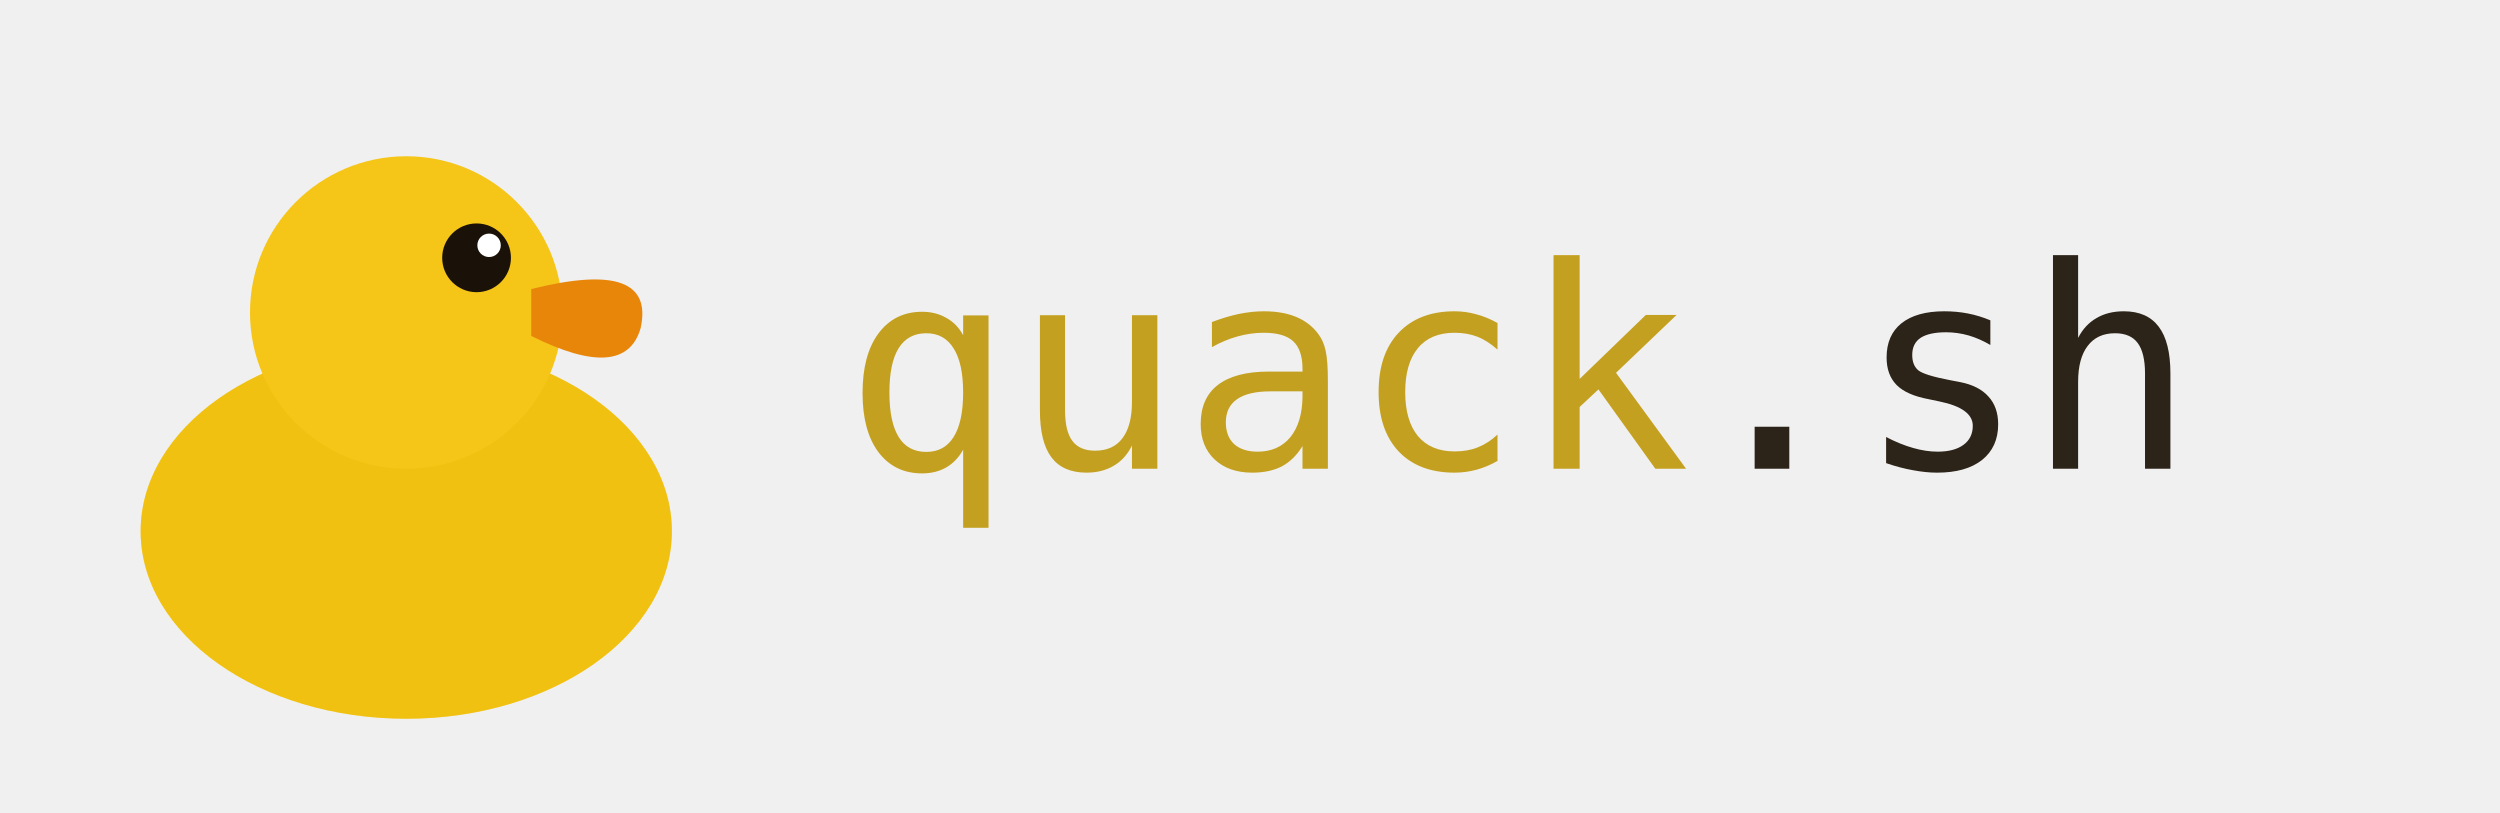
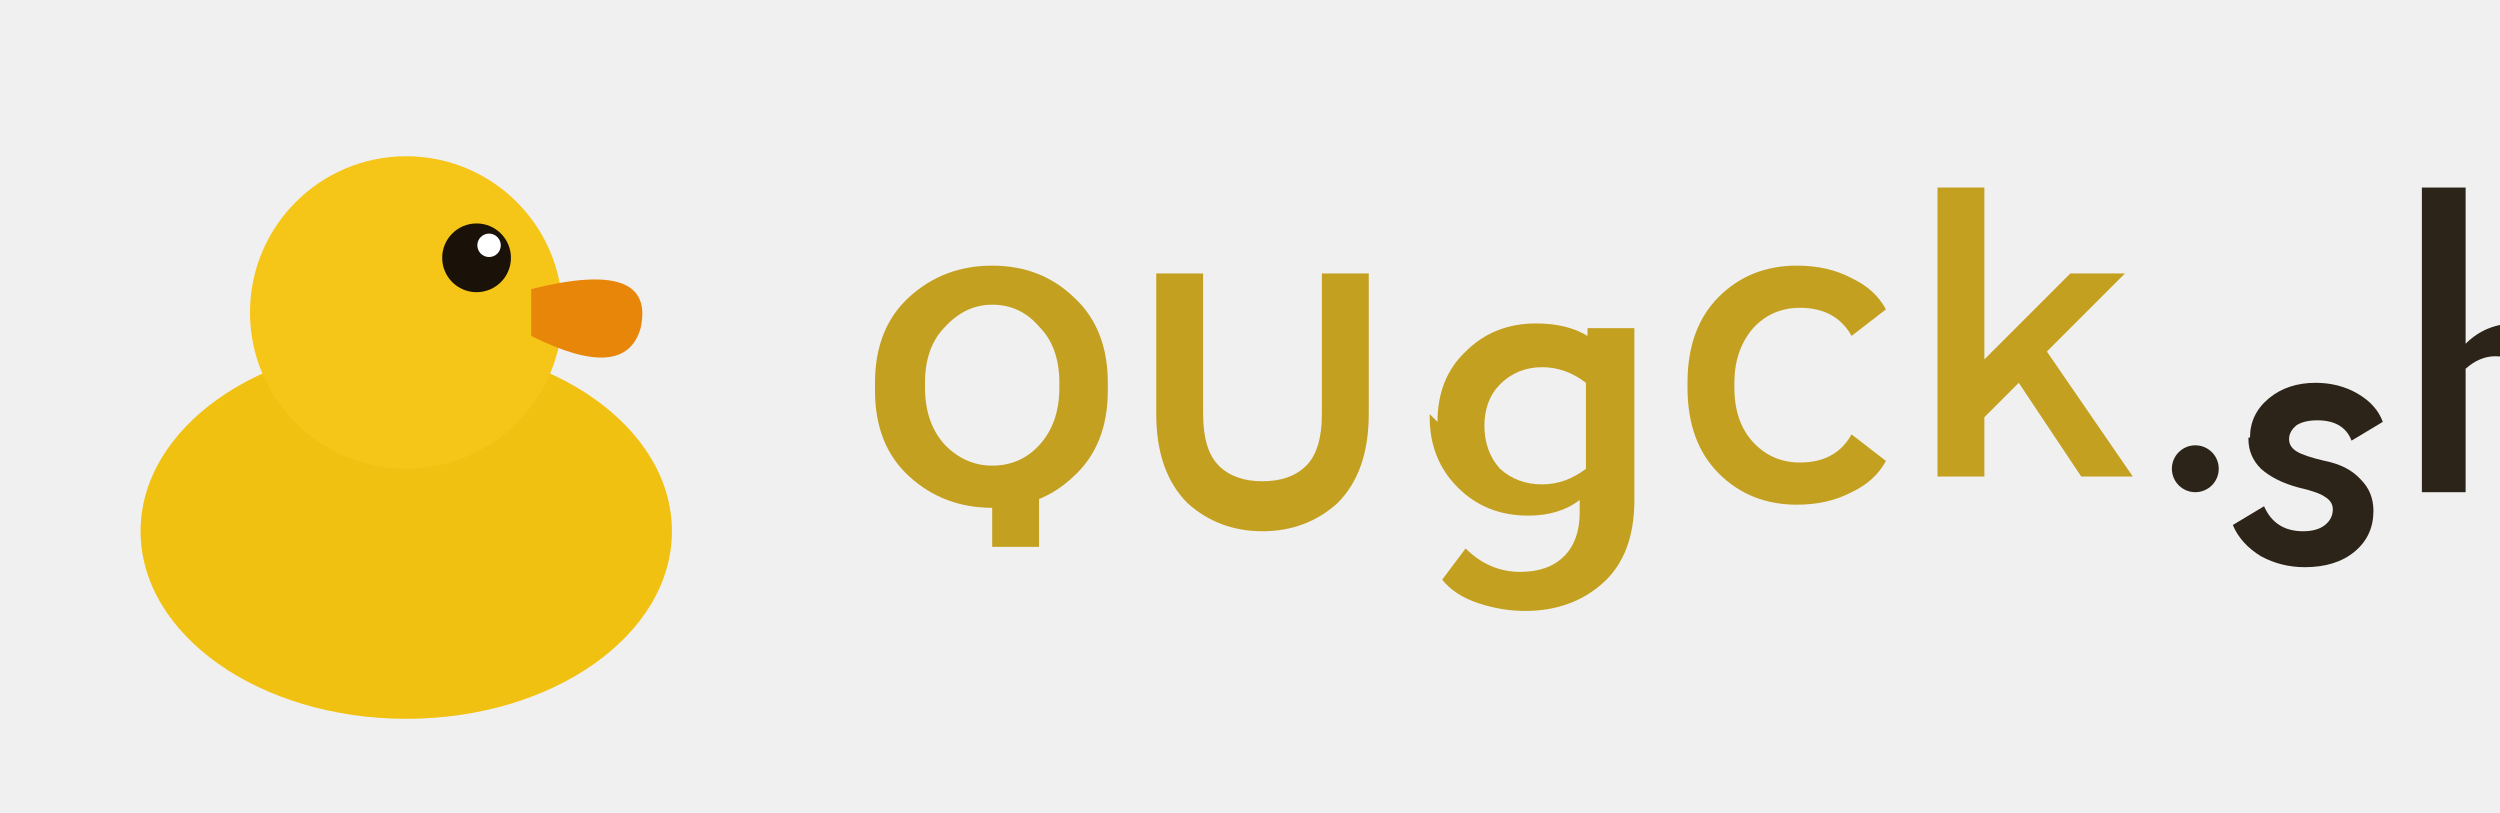
<svg xmlns="http://www.w3.org/2000/svg" width="320" height="104" viewBox="0 0 160 52" fill="none">
  <ellipse cx="26" cy="34" rx="17" ry="12" fill="#F5C518" />
  <ellipse cx="26" cy="34" rx="17" ry="12" fill="#E8B800" opacity="0.3" />
  <circle cx="26" cy="20" r="10" fill="#F5C518" />
  <path d="M34 18.5 Q42 16.5 41 21 Q40 24.5 34 21.5 Z" fill="#E8860A" />
  <circle cx="30.5" cy="16.5" r="2.2" fill="#1a1208" />
  <circle cx="31.3" cy="15.7" r="0.75" fill="white" />
-   <text x="54" y="30" font-family="'JetBrains Mono', monospace" font-size="18" font-weight="500" fill="#C4A020">quack</text>
-   <text x="108" y="30" font-family="'JetBrains Mono', monospace" font-size="18" font-weight="500" fill="#2C2418">.sh</text>
+   <g fill="#C4A020">
+     <path d="M56 24.5q0-3.5 2.2-5.5 2.2-2 5.3-2 3.1 0 5.2 2 2.2 2 2.2 5.5v0.5q0 3.5-2.2 5.5-2.1 2-5.2 2-3.1 0-5.3-2-2.2-2-2.2-5.5v-0.5zm3.2 0.3q0 2.3 1.3 3.7 1.3 1.3 3 1.3 1.8 0 3-1.3 1.3-1.4 1.3-3.7v-0.3q0-2.3-1.3-3.6-1.2-1.4-3-1.4-1.7 0-3 1.4-1.3 1.3-1.3 3.6v0.3zm7.3 5.7v4.5h-3v-4.5h3z" />
+     <path d="M74 17.5h3v9q0 2.3 1 3.3 1 1 2.8 1 1.8 0 2.8-1 1-1 1-3.3v-9h3v9q0 3.7-2 5.7-2 1.8-4.8 1.8-2.8 0-4.8-1.8-2-2-2-5.7v-9z" />
+     <path d="M92 27q0-2.8 1.8-4.5 1.8-1.8 4.5-1.8 2 0 3.3 0.8v-0.5h3v11q0 3.5-2 5.3-2 1.8-5 1.8-1.5 0-3-0.5-1.5-0.5-2.3-1.5l1.5-2q1.5 1.5 3.5 1.5 1.8 0 2.8-1 1-1 1-2.8v-0.8q-1.3 1-3.3 1-2.7 0-4.5-1.8-1.8-1.8-1.8-4.5v-0.2zm3 0.2q0 1.7 1 2.8 1.1 1 2.7 1 1.5 0 2.8-1v-5.5q-1.3-1-2.8-1-1.6 0-2.7 1.1-1 1-1 2.7v-0.1z" />
+     <path d="M108 24.5q0-3.5 2-5.5 2-2 5-2 2 0 3.5 0.8 1.5 0.7 2.2 2l-2.2 1.7q-1-1.8-3.3-1.8-1.8 0-3 1.3-1.2 1.4-1.2 3.5v0.3q0 2.2 1.2 3.5 1.2 1.3 3 1.3 2.3 0 3.3-1.8l2.2 1.7q-0.7 1.3-2.2 2-1.5 0.8-3.5 0.8-3 0-5-2-2-2-2-5.5v-0.3z" />
+     <path d="M124 12h3v11l5.5-5.5h3.5l-5 5 5.5 8h-3.3l-4-6-2.2 2.2v3.8h-3v-18.5z" />
+   </g>
+   <g fill="#2C2418">
+     <circle cx="140.5" cy="30" r="1.5" />
+     <path d="M144 28q0-1.5 1.2-2.5 1.2-1 3-1 1.5 0 2.7 0.7 1.2 0.7 1.6 1.8l-2 1.2q-0.5-1.3-2.2-1.3-0.8 0-1.3 0.3-0.5 0.4-0.5 0.9 0 0.5 0.5 0.8 0.5 0.3 1.8 0.6 1.5 0.3 2.3 1.2 0.8 0.8 0.8 2 0 1.6-1.2 2.6-1.2 1-3.2 1-1.5 0-2.8-0.7-1.3-0.8-1.8-2l2-1.2q0.7 1.6 2.5 1.6 0.9 0 1.4-0.4 0.5-0.4 0.5-1 0-0.5-0.5-0.8-0.4-0.3-1.7-0.6-1.5-0.4-2.4-1.2-0.8-0.8-0.8-1.9v-0.1z" />
+     <path d="M155 12h2.8v10q1.3-1.3 3.2-1.3 1.8 0 2.8 1.2 1 1.2 1 3.3v6.3h-2.8v-6q0-1.3-0.6-2-0.6-0.7-1.7-0.7-1 0-1.9 0.8v7.9h-2.8v-19.5z" />
+   </g>
</svg>
